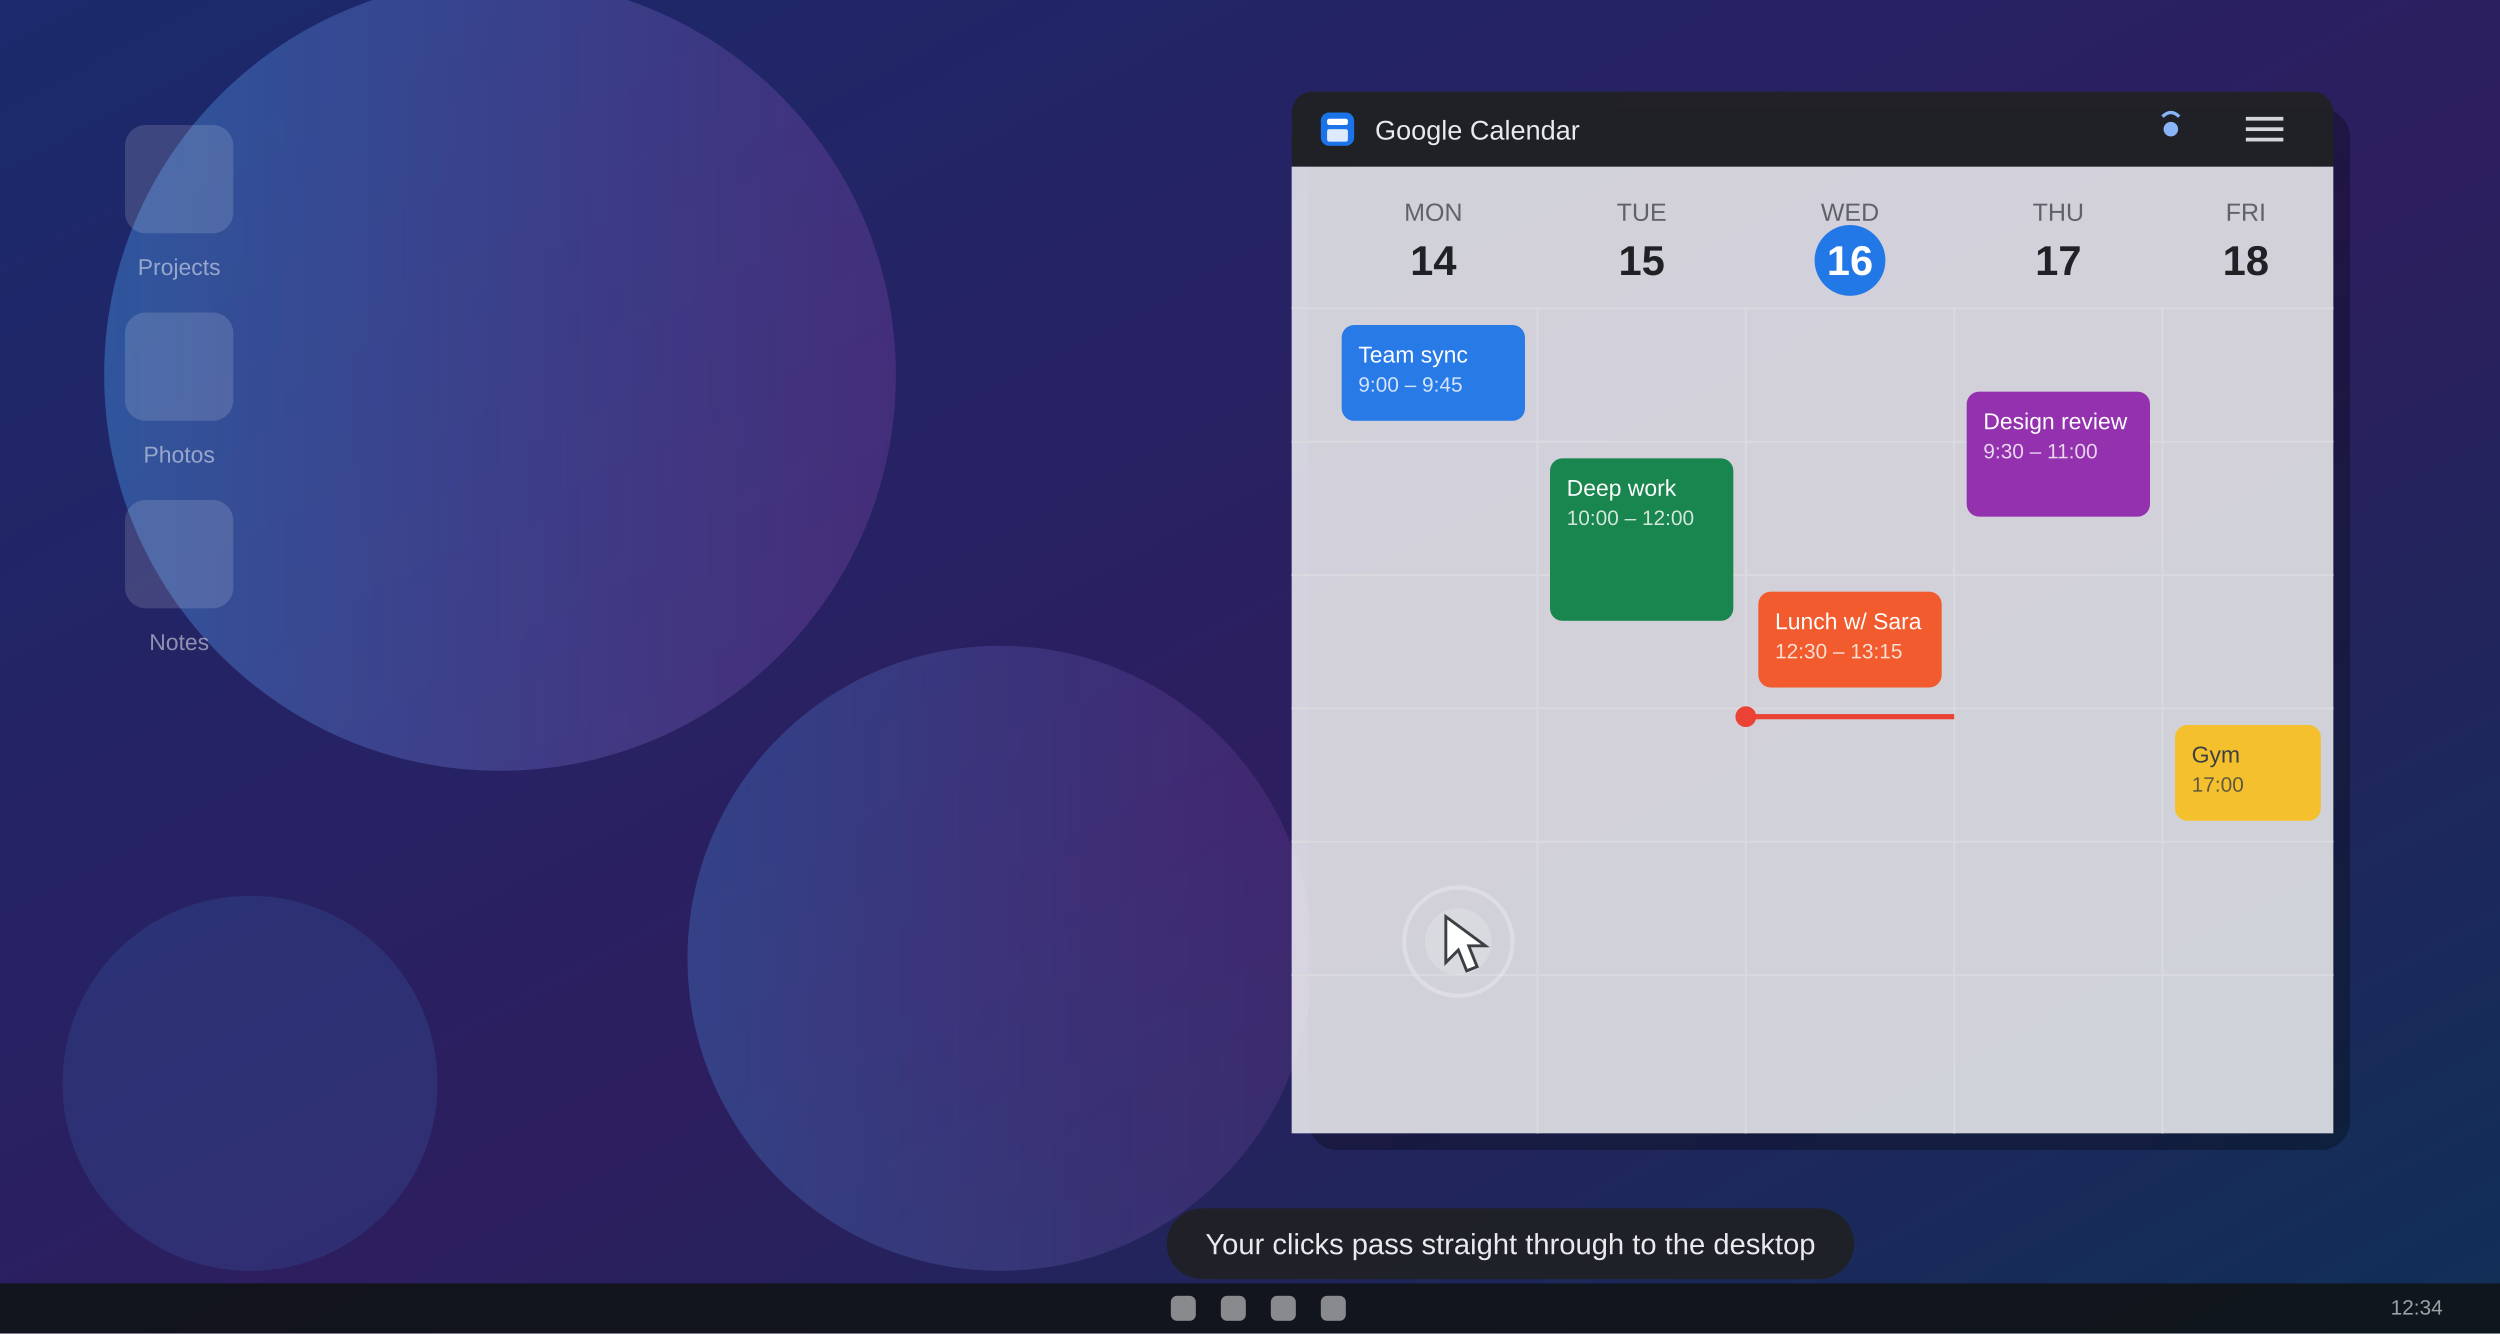
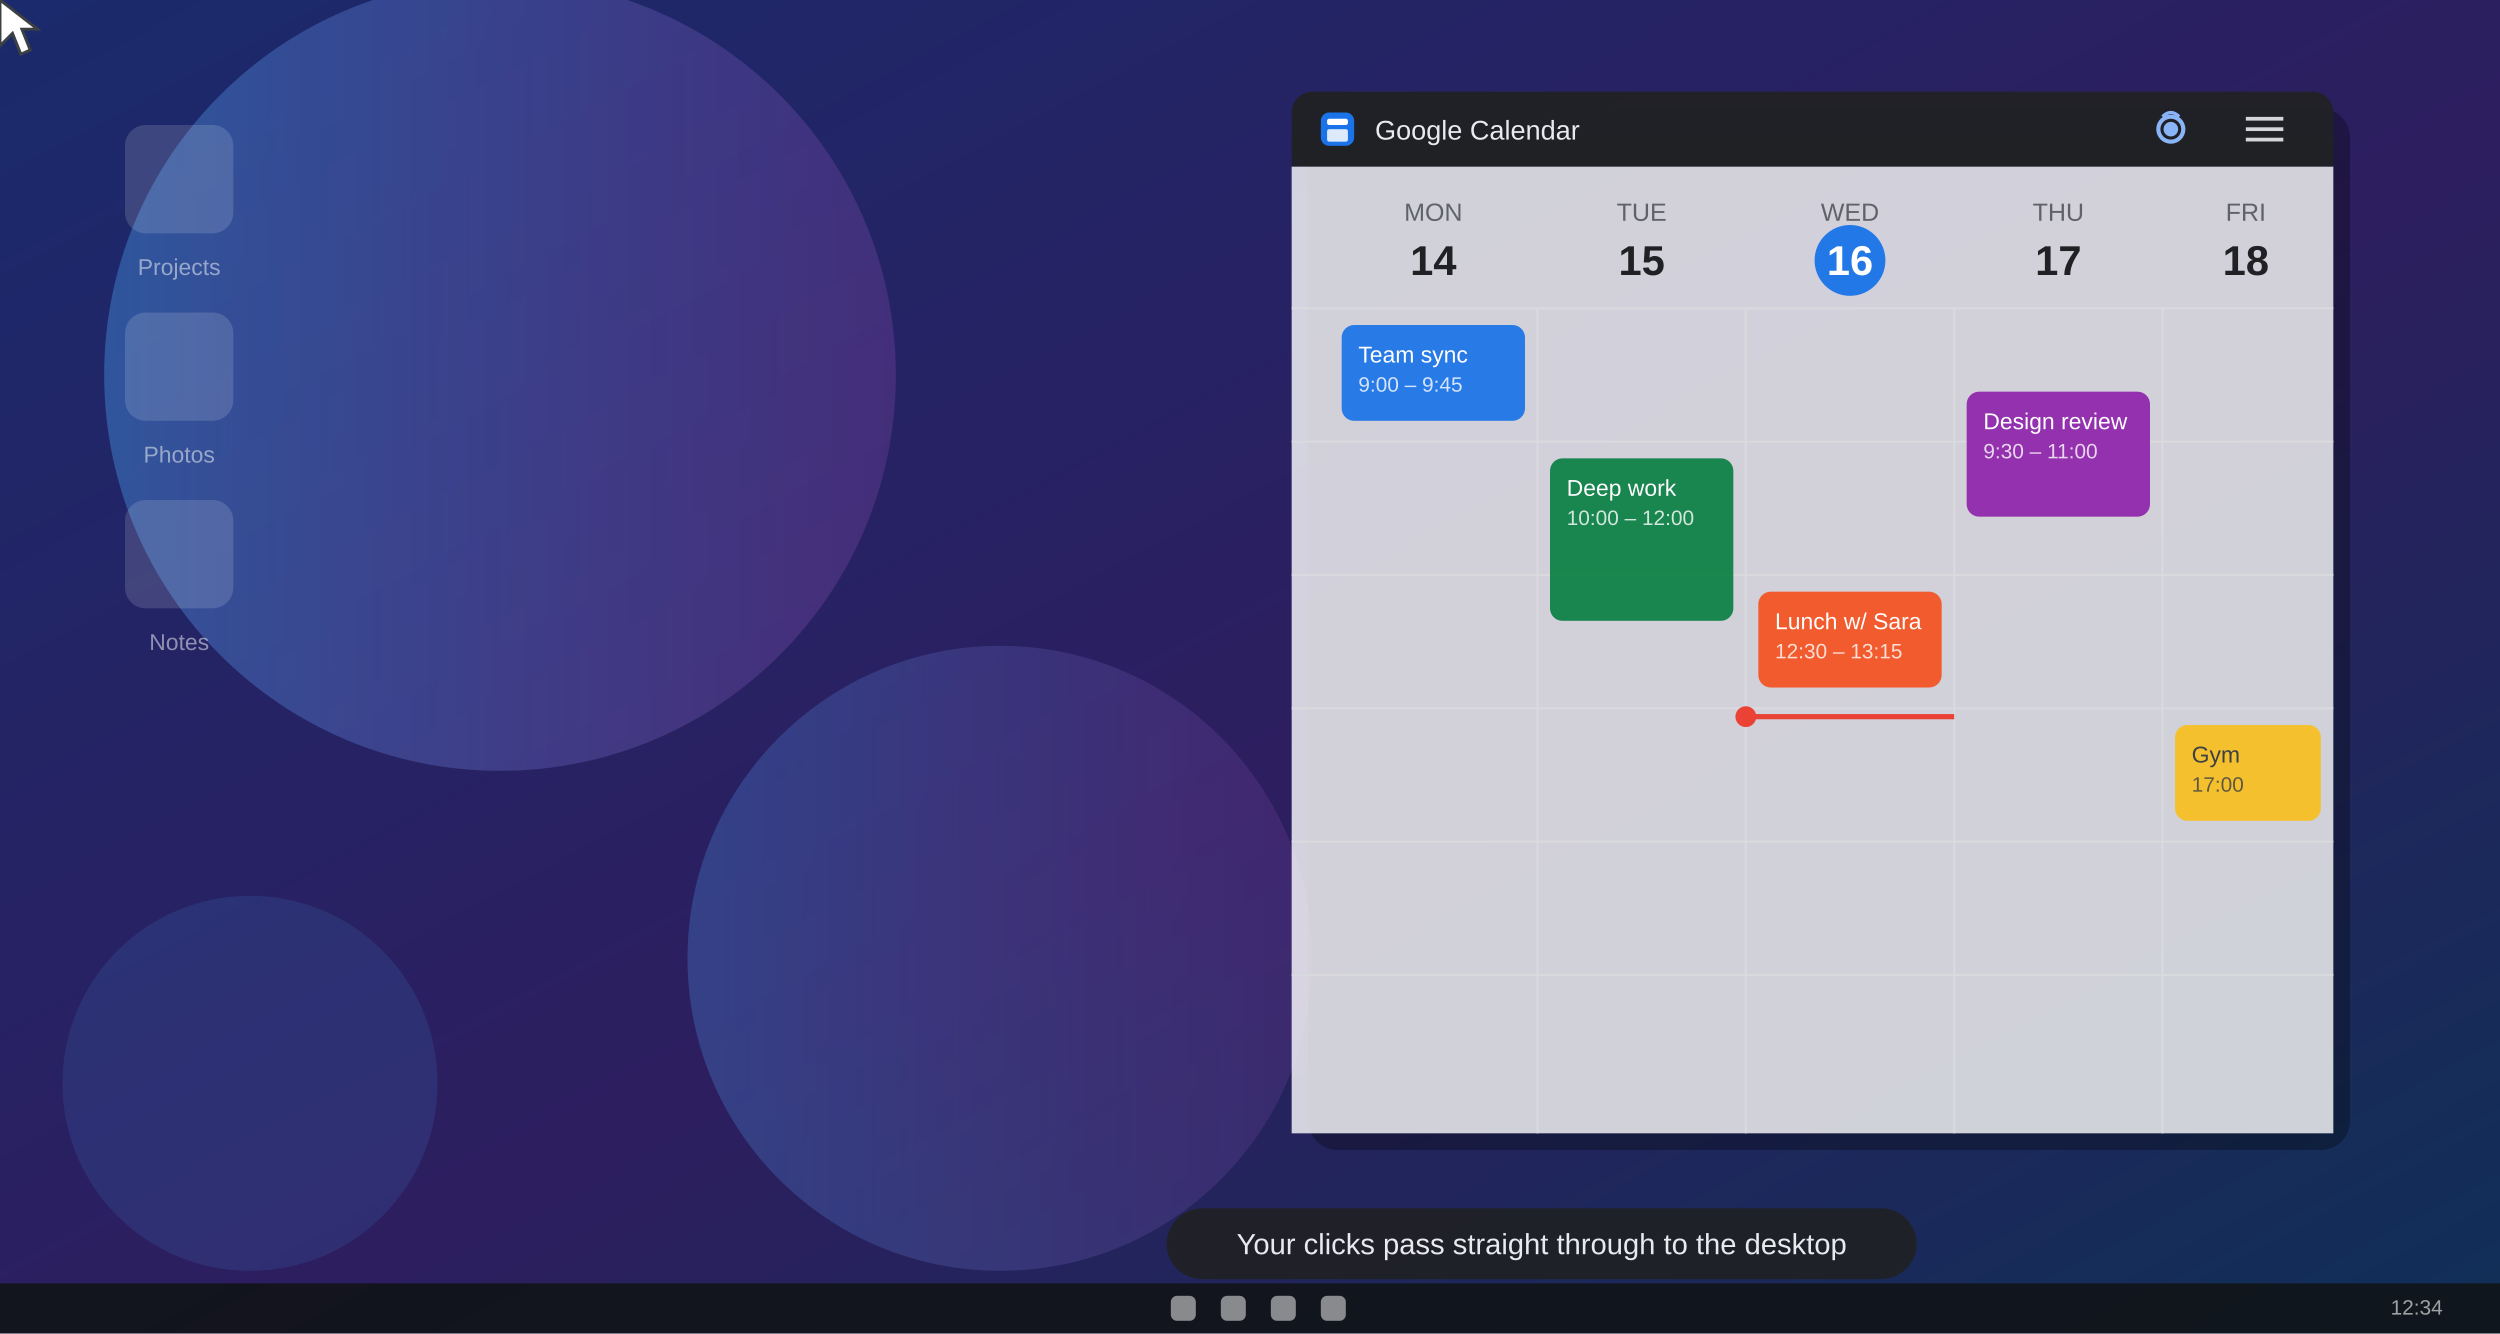
<svg xmlns="http://www.w3.org/2000/svg" width="1200" height="640" viewBox="0 0 1200 640" font-family="Segoe UI, Arial, sans-serif">
  <defs>
    <linearGradient id="wall" x1="0" y1="0" x2="1" y2="1">
      <stop offset="0" stop-color="#1a2a6c" />
      <stop offset="0.55" stop-color="#2d1e5f" />
      <stop offset="1" stop-color="#0f3057" />
    </linearGradient>
    <linearGradient id="glow" x1="0" y1="0" x2="1" y2="0">
      <stop offset="0" stop-color="#4facfe" stop-opacity="0.35" />
      <stop offset="1" stop-color="#9d50bb" stop-opacity="0.25" />
    </linearGradient>
  </defs>
  <rect width="1200" height="640" fill="url(#wall)" />
-   <circle cx="240" cy="180" r="190" fill="url(#glow)" />
-   <circle cx="480" cy="460" r="150" fill="url(#glow)" opacity="0.7" />
-   <circle cx="120" cy="520" r="90" fill="#4facfe" opacity="0.12" />
+   <g>
+     <animateTransform attributeName="transform" type="translate" values="0 0; 22 -14; 0 0" dur="18s" repeatCount="indefinite" />
+     <circle cx="240" cy="180" r="190" fill="url(#glow)" />
+     <circle cx="480" cy="460" r="150" fill="url(#glow)" opacity="0.7" />
+     <circle cx="120" cy="520" r="90" fill="#4facfe" opacity="0.12" />
+   </g>
  <g opacity="0.9">
    <rect x="60" y="60" width="52" height="52" rx="10" fill="#ffffff" opacity="0.16" />
-     <rect x="60" y="150" width="52" height="52" rx="10" fill="#ffffff" opacity="0.16" />
+     <rect x="60" y="150" width="52" height="52" rx="10" fill="#ffffff" opacity="0.16">
+       <animate attributeName="opacity" values="0.16;0.16;0.5;0.16;0.16" keyTimes="0;0.14;0.17;0.25;1" dur="14s" repeatCount="indefinite" />
+     </rect>
    <rect x="60" y="240" width="52" height="52" rx="10" fill="#ffffff" opacity="0.16" />
    <text x="86" y="132" fill="#ffffff" opacity="0.55" font-size="11" text-anchor="middle">Projects</text>
    <text x="86" y="222" fill="#ffffff" opacity="0.55" font-size="11" text-anchor="middle">Photos</text>
    <text x="86" y="312" fill="#ffffff" opacity="0.55" font-size="11" text-anchor="middle">Notes</text>
  </g>
  <g>
    <rect x="628" y="52" width="500" height="500" rx="14" fill="#000000" opacity="0.30" />
    <rect x="620" y="44" width="500" height="36" rx="10" fill="#202124" opacity="0.96" />
    <rect x="620" y="66" width="500" height="14" fill="#202124" opacity="0.96" />
    <rect x="634" y="54" width="16" height="16" rx="4" fill="#1a73e8" />
    <rect x="637" y="57" width="10" height="3" rx="1" fill="#ffffff" />
    <rect x="637" y="62" width="10" height="6" rx="1" fill="#ffffff" opacity="0.85" />
    <text x="660" y="67" fill="#e8eaed" font-size="13">Google Calendar</text>
+     <circle cx="1042" cy="62" r="6" fill="none" stroke="#8ab4f8" stroke-width="2">
+       <animate attributeName="r" values="6;15" dur="2.4s" repeatCount="indefinite" />
+       <animate attributeName="opacity" values="0.6;0" dur="2.4s" repeatCount="indefinite" />
+     </circle>
    <circle cx="1042" cy="62" r="3.5" fill="#8ab4f8" />
    <path d="M1038 56 q4 -4 8 0" stroke="#8ab4f8" stroke-width="1.6" fill="none" />
    <g stroke="#e8eaed" stroke-width="1.8" opacity="0.9">
      <line x1="1078" y1="57" x2="1096" y2="57" />
      <line x1="1078" y1="62" x2="1096" y2="62" />
      <line x1="1078" y1="67" x2="1096" y2="67" />
    </g>
    <rect x="620" y="80" width="500" height="464" fill="#ffffff" opacity="0.80" />
    <g fill="#5f6368" font-size="12" text-anchor="middle">
      <text x="688" y="106">MON</text>
      <text x="788" y="106">TUE</text>
      <text x="888" y="106">WED</text>
      <text x="988" y="106">THU</text>
      <text x="1078" y="106">FRI</text>
    </g>
    <g fill="#202124" font-size="20" text-anchor="middle" font-weight="600">
      <text x="688" y="132">14</text>
      <text x="788" y="132">15</text>
      <text x="888" y="132">16</text>
      <text x="988" y="132">17</text>
      <text x="1078" y="132">18</text>
    </g>
    <circle cx="888" cy="125" r="17" fill="#1a73e8" opacity="0.95" />
    <text x="888" y="132" fill="#ffffff" font-size="20" text-anchor="middle" font-weight="600">16</text>
    <g stroke="#dadce0" stroke-width="1" opacity="0.8">
      <line x1="620" y1="148" x2="1120" y2="148" />
      <line x1="620" y1="212" x2="1120" y2="212" />
      <line x1="620" y1="276" x2="1120" y2="276" />
      <line x1="620" y1="340" x2="1120" y2="340" />
      <line x1="620" y1="404" x2="1120" y2="404" />
      <line x1="620" y1="468" x2="1120" y2="468" />
      <line x1="738" y1="148" x2="738" y2="544" />
      <line x1="838" y1="148" x2="838" y2="544" />
      <line x1="938" y1="148" x2="938" y2="544" />
      <line x1="1038" y1="148" x2="1038" y2="544" />
    </g>
    <rect x="644" y="156" width="88" height="46" rx="6" fill="#1a73e8" opacity="0.92" />
    <text x="652" y="174" fill="#ffffff" font-size="11">Team sync</text>
    <text x="652" y="188" fill="#ffffff" font-size="10" opacity="0.8">9:00 – 9:45</text>
    <rect x="744" y="220" width="88" height="78" rx="6" fill="#0b8043" opacity="0.92" />
    <text x="752" y="238" fill="#ffffff" font-size="11">Deep work</text>
    <text x="752" y="252" fill="#ffffff" font-size="10" opacity="0.8">10:00 – 12:00</text>
    <rect x="844" y="284" width="88" height="46" rx="6" fill="#f4511e" opacity="0.92" />
    <text x="852" y="302" fill="#ffffff" font-size="11">Lunch w/ Sara</text>
    <text x="852" y="316" fill="#ffffff" font-size="10" opacity="0.8">12:30 – 13:15</text>
    <rect x="944" y="188" width="88" height="60" rx="6" fill="#8e24aa" opacity="0.92" />
    <text x="952" y="206" fill="#ffffff" font-size="11">Design review</text>
    <text x="952" y="220" fill="#ffffff" font-size="10" opacity="0.8">9:30 – 11:00</text>
    <rect x="1044" y="348" width="70" height="46" rx="6" fill="#f6bf26" opacity="0.95" />
    <text x="1052" y="366" fill="#3c4043" font-size="11">Gym</text>
    <text x="1052" y="380" fill="#3c4043" font-size="10" opacity="0.8">17:00</text>
    <line x1="838" y1="344" x2="938" y2="344" stroke="#ea4335" stroke-width="2.5" />
-     <circle cx="838" cy="344" r="5" fill="#ea4335" />
+     <circle cx="838" cy="344" r="5" fill="#ea4335">
+       <animate attributeName="r" values="5;6.5;5" dur="2s" repeatCount="indefinite" />
+     </circle>
+   </g>
+   <g opacity="0">
+     <animate attributeName="opacity" values="0;0;1;1;0;0" keyTimes="0;0.42;0.45;0.78;0.83;1" dur="14s" repeatCount="indefinite" />
+     <rect x="810" y="332" width="210" height="180" rx="9" fill="#000000" opacity="0.35" transform="translate(4 5)" />
+     <rect x="806" y="328" width="210" height="180" rx="9" fill="#2b2d33" stroke="#3d4046" stroke-width="1" />
+     <g fill="#e8eaed" font-size="12.5">
+       <text x="824" y="352">View</text>
+       <text x="824" y="376">Sort by</text>
+       <text x="824" y="400">Refresh</text>
+       <text x="824" y="434">New</text>
+       <text x="824" y="468">Display settings</text>
+       <text x="824" y="492">Personalize</text>
+     </g>
+     <g fill="#9aa0a6" font-size="12" text-anchor="end">
+       <text x="1000" y="352">›</text>
+       <text x="1000" y="376">›</text>
+       <text x="1000" y="434">›</text>
+     </g>
+     <line x1="814" y1="412" x2="1008" y2="412" stroke="#3d4046" stroke-width="1" />
+     <line x1="814" y1="446" x2="1008" y2="446" stroke="#3d4046" stroke-width="1" />
+   </g>
+   <circle cx="86" cy="176" r="3" fill="none" stroke="#ffffff" stroke-width="2.5" opacity="0">
+     <animate attributeName="r" values="3;3;26;26" keyTimes="0;0.14;0.22;1" dur="14s" repeatCount="indefinite" />
+     <animate attributeName="opacity" values="0;0;0.8;0;0" keyTimes="0;0.14;0.15;0.22;1" dur="14s" repeatCount="indefinite" />
+   </circle>
+   <circle cx="800" cy="320" r="3" fill="none" stroke="#ffffff" stroke-width="2.5" opacity="0">
+     <animate attributeName="r" values="3;3;26;26" keyTimes="0;0.41;0.49;1" dur="14s" repeatCount="indefinite" />
+     <animate attributeName="opacity" values="0;0;0.8;0;0" keyTimes="0;0.41;0.42;0.49;1" dur="14s" repeatCount="indefinite" />
+   </circle>
+   <g>
+     <animateTransform attributeName="transform" type="translate" values="920 310; 86 176; 86 176; 800 320; 800 320; 920 310" keyTimes="0;0.13;0.27;0.40;0.80;1" dur="14s" repeatCount="indefinite" />
+     <path d="M0 0 L0 22 L6 16 L10 26 L14.5 24 L10.5 14 L18 14 Z" fill="#ffffff" stroke="#3c4043" stroke-width="1.4" />
  </g>
  <g>
-     <circle cx="700" cy="452" r="16" fill="#ffffff" opacity="0.18" />
-     <circle cx="700" cy="452" r="26" fill="none" stroke="#ffffff" opacity="0.25" stroke-width="2" />
-     <path d="M694 440 l0 22 6 -6 4 10 5 -2 -4 -10 8 0 z" fill="#ffffff" stroke="#3c4043" stroke-width="1.4" />
+     <animate attributeName="opacity" values="1;1;0;0;1" keyTimes="0;0.38;0.43;0.93;1" dur="14s" repeatCount="indefinite" />
+     <rect x="560" y="580" width="360" height="34" rx="17" fill="#202124" opacity="0.92" />
+     <text x="740" y="602" fill="#e8eaed" font-size="14" text-anchor="middle">Your clicks pass straight through to the desktop</text>
  </g>
-   <g>
-     <rect x="560" y="580" width="330" height="34" rx="17" fill="#202124" opacity="0.92" />
-     <text x="725" y="602" fill="#e8eaed" font-size="14" text-anchor="middle">Your clicks pass straight through to the desktop</text>
+   <g opacity="0">
+     <animate attributeName="opacity" values="0;0;1;1;0;0" keyTimes="0;0.43;0.47;0.78;0.83;1" dur="14s" repeatCount="indefinite" />
+     <rect x="510" y="580" width="460" height="34" rx="17" fill="#202124" opacity="0.92" />
+     <text x="740" y="602" fill="#e8eaed" font-size="14" text-anchor="middle">Even right-click opens the desktop menu — through the calendar</text>
  </g>
  <rect x="0" y="616" width="1200" height="24" fill="#101418" opacity="0.92" />
  <g fill="#ffffff" opacity="0.5">
    <rect x="562" y="622" width="12" height="12" rx="3" />
    <rect x="586" y="622" width="12" height="12" rx="3" />
    <rect x="610" y="622" width="12" height="12" rx="3" />
    <rect x="634" y="622" width="12" height="12" rx="3" />
  </g>
  <text x="1160" y="631" fill="#ffffff" opacity="0.6" font-size="10" text-anchor="middle">12:34</text>
</svg>
